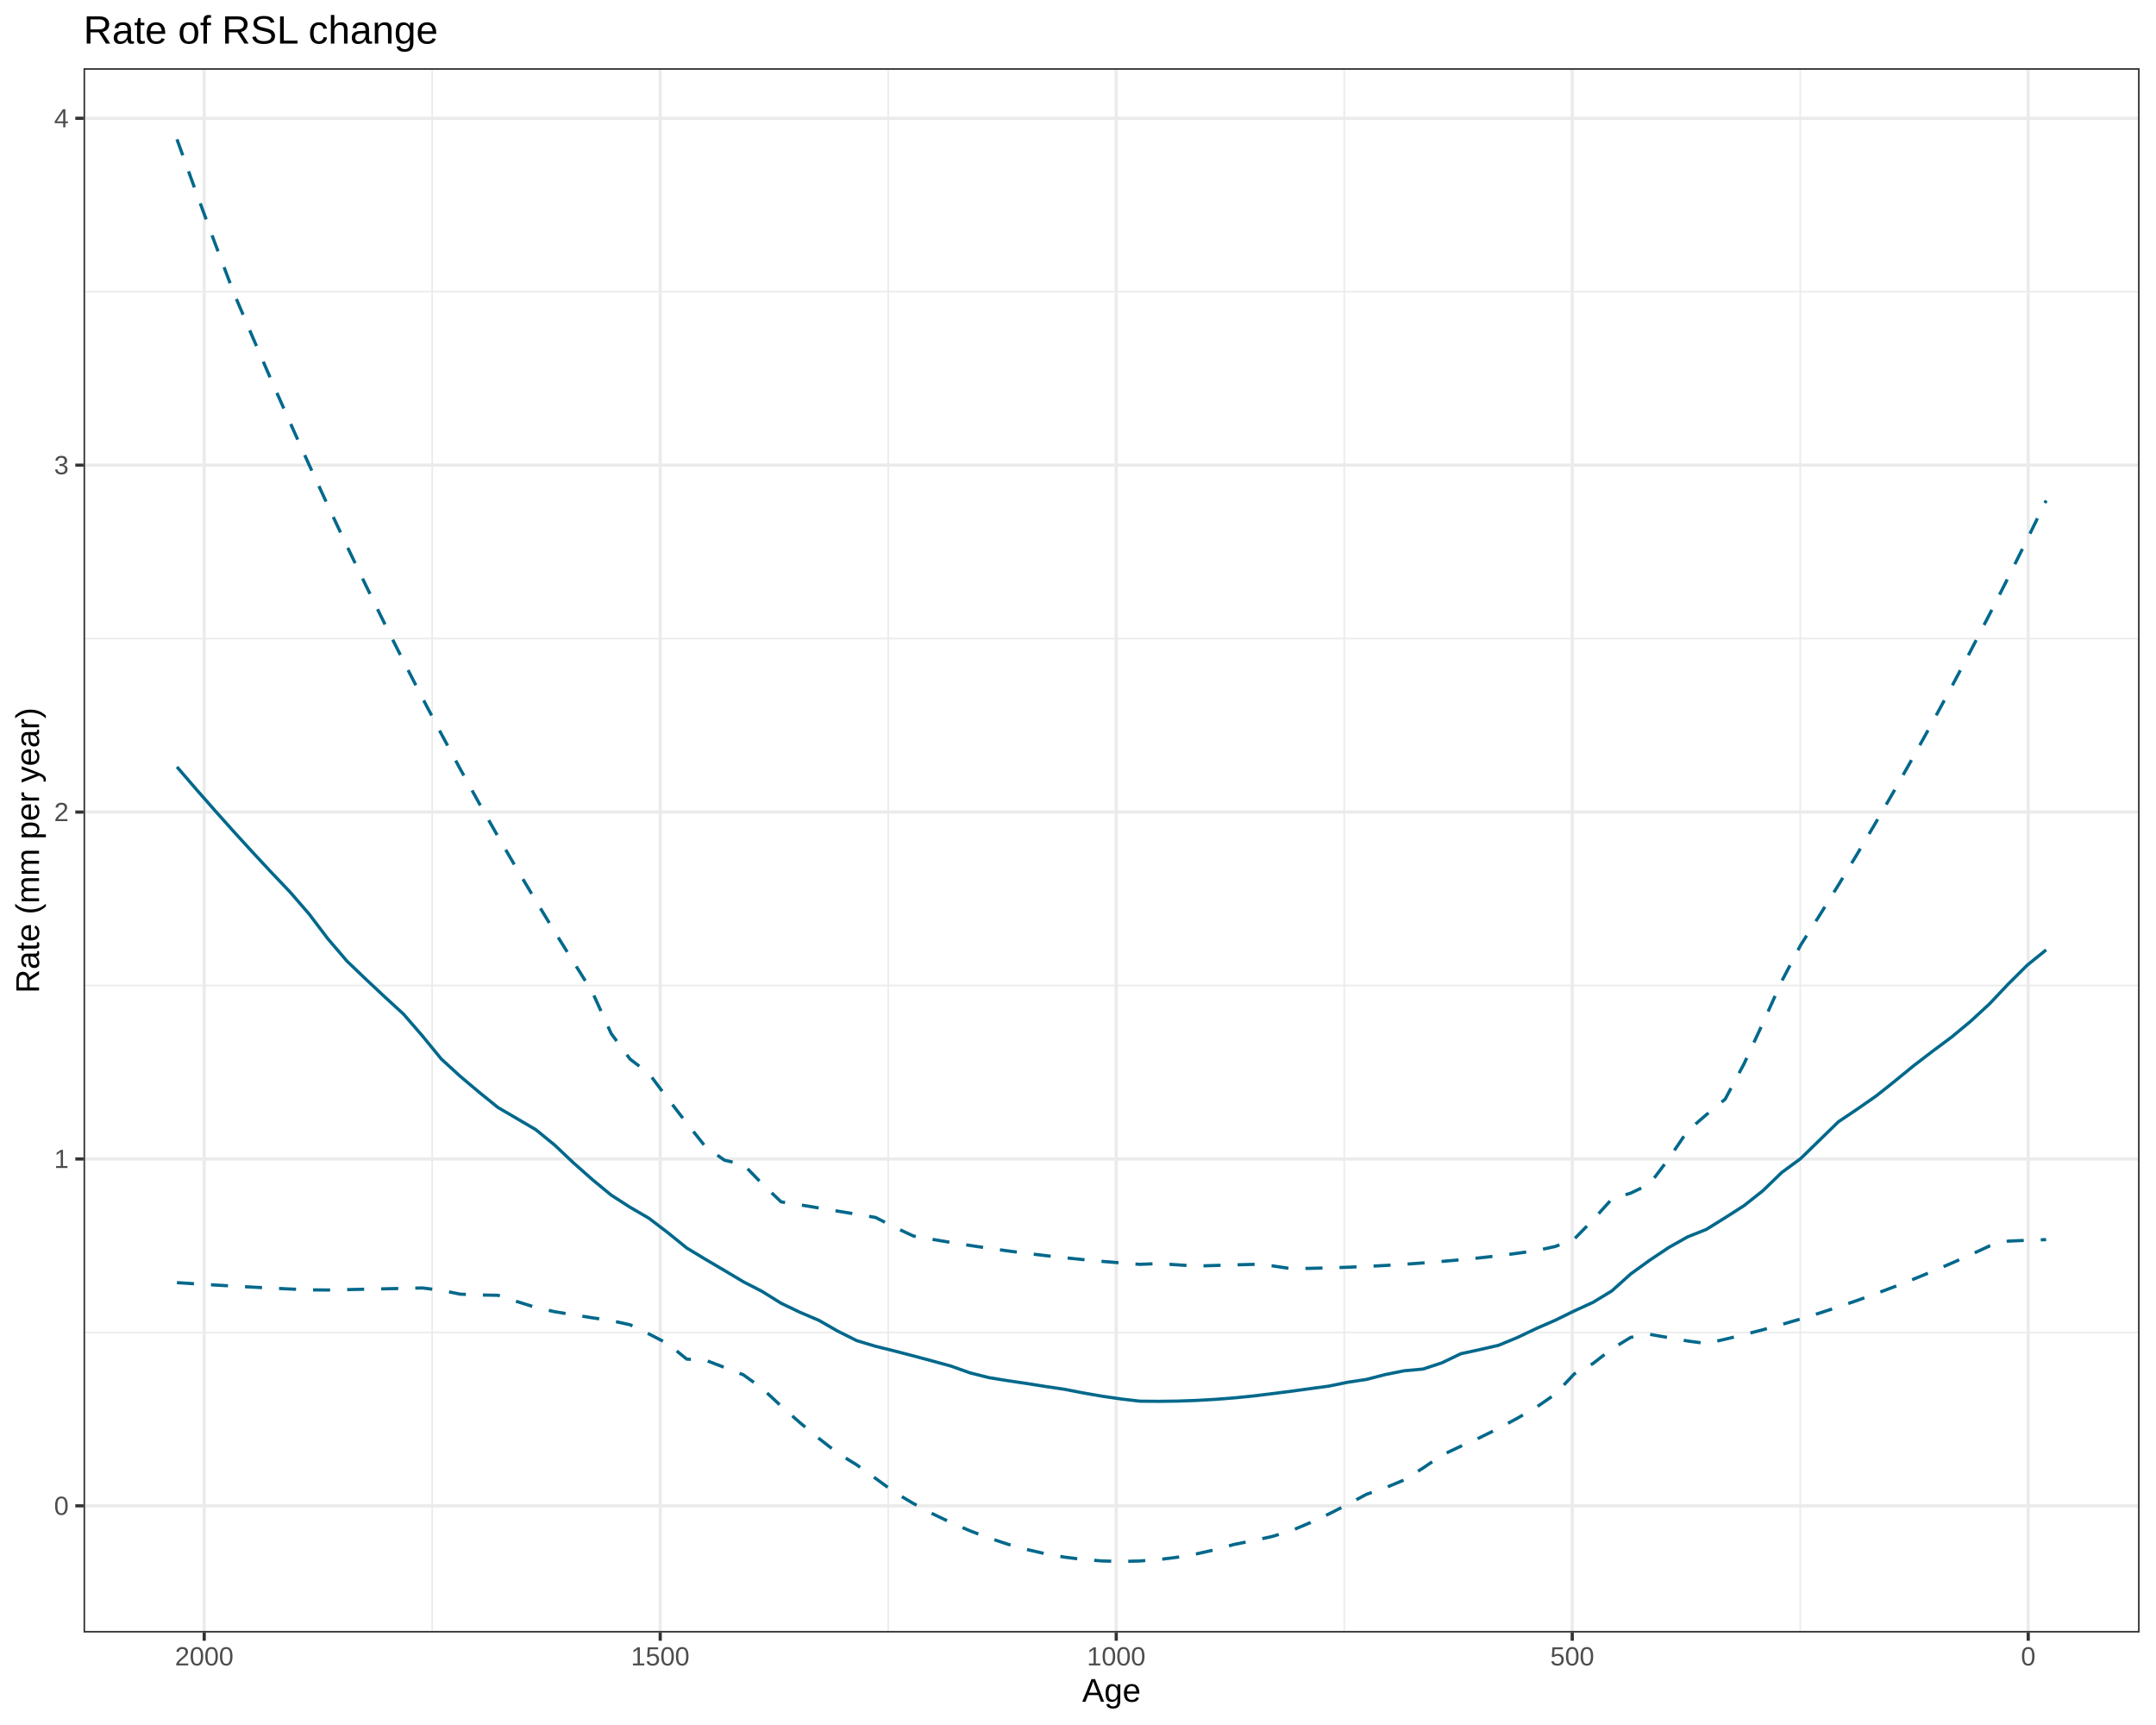
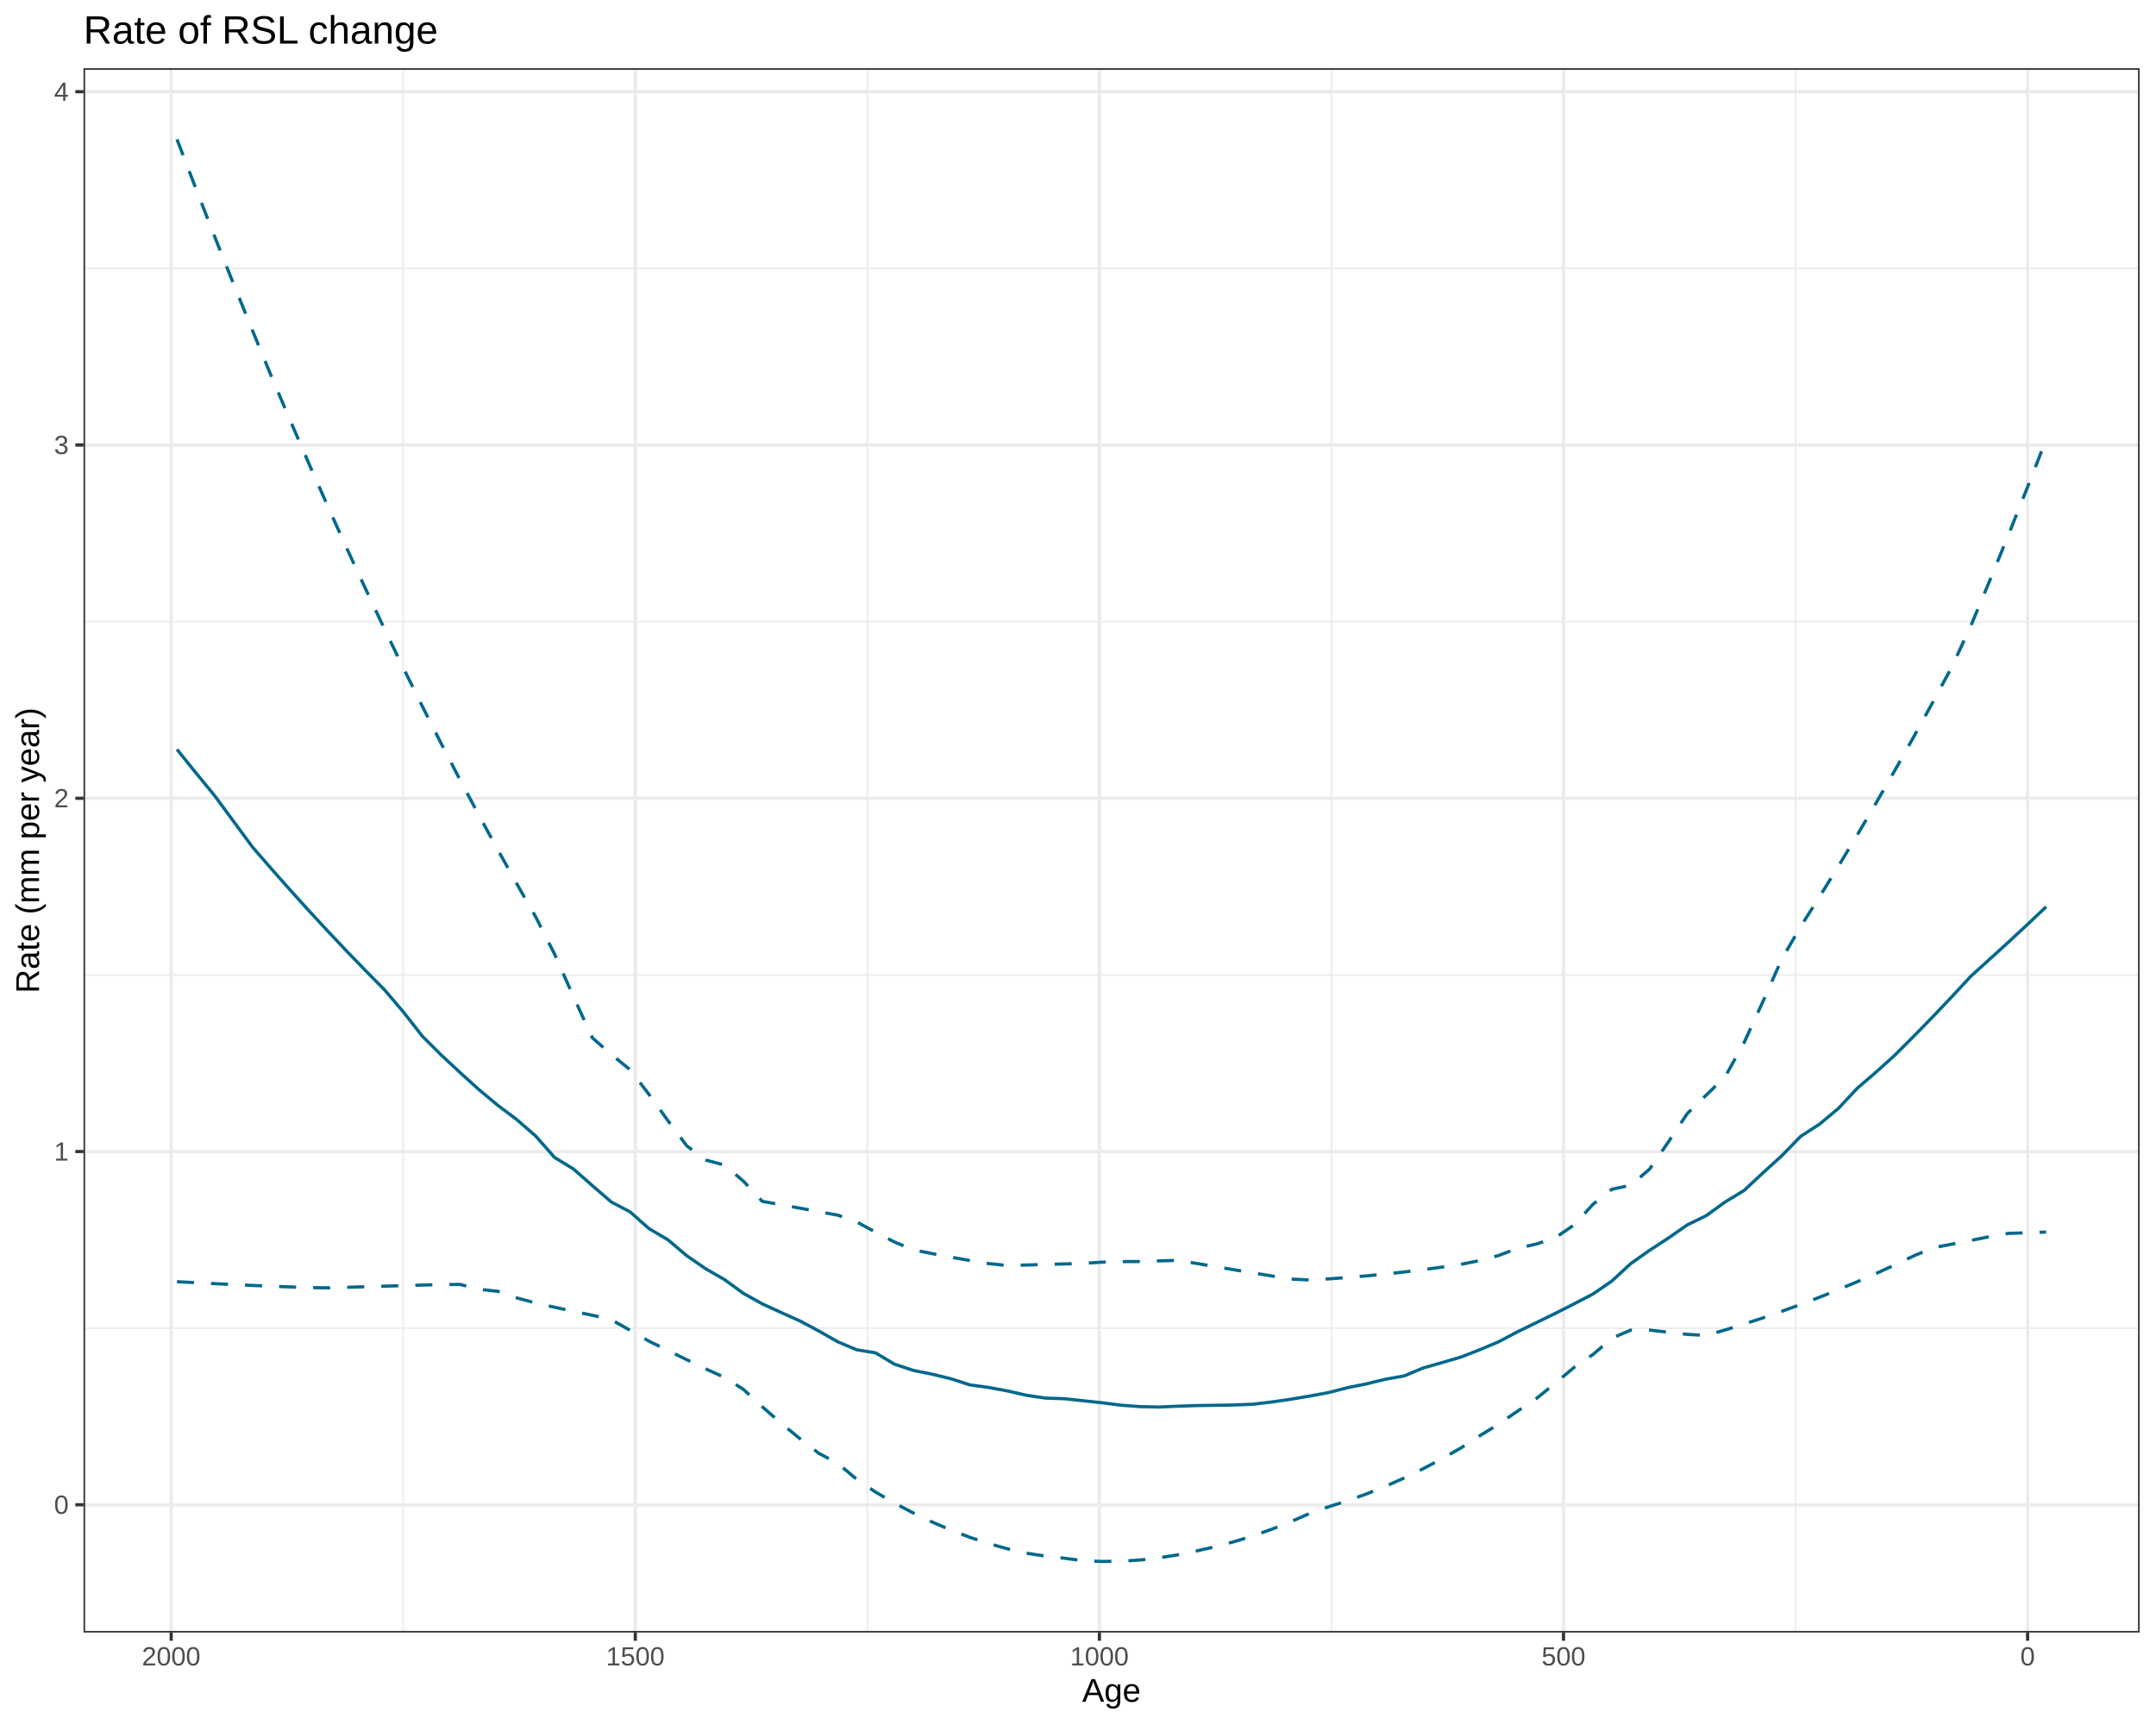
<svg xmlns="http://www.w3.org/2000/svg" viewBox="0 0 720.00 576.00">
  <defs>
    <style type="text/css">
    line, polyline, polygon, path, rect, circle {
      fill: none;
      stroke: #000000;
      stroke-linecap: round;
      stroke-linejoin: round;
      stroke-miterlimit: 10.00;
    }
  </style>
  </defs>
  <rect width="100%" height="100%" style="stroke: none; fill: #FFFFFF;" />
  <rect x="0.00" y="0.00" width="720.00" height="576.00" style="stroke-width: 1.07; stroke: #FFFFFF; fill: #FFFFFF;" />
  <defs>
    <clipPath id="cpMjcuODl8NzE0LjUyfDU0NS4xM3wyMi43Nw==">
      <rect x="27.89" y="22.77" width="686.64" height="522.36" />
    </clipPath>
  </defs>
  <rect x="27.89" y="22.77" width="686.64" height="522.36" style="stroke-width: 1.07; stroke: none; fill: #FFFFFF;" clip-path="url(#cpMjcuODl8NzE0LjUyfDU0NS4xM3wyMi43Nw==)" />
-   <polyline points="27.89,444.91 714.52,444.91 " style="stroke-width: 0.53; stroke: #EBEBEB; stroke-linecap: butt;" clip-path="url(#cpMjcuODl8NzE0LjUyfDU0NS4xM3wyMi43Nw==)" />
-   <polyline points="27.89,329.07 714.52,329.07 " style="stroke-width: 0.53; stroke: #EBEBEB; stroke-linecap: butt;" clip-path="url(#cpMjcuODl8NzE0LjUyfDU0NS4xM3wyMi43Nw==)" />
-   <polyline points="27.89,213.24 714.52,213.24 " style="stroke-width: 0.53; stroke: #EBEBEB; stroke-linecap: butt;" clip-path="url(#cpMjcuODl8NzE0LjUyfDU0NS4xM3wyMi43Nw==)" />
-   <polyline points="27.89,97.41 714.52,97.41 " style="stroke-width: 0.53; stroke: #EBEBEB; stroke-linecap: butt;" clip-path="url(#cpMjcuODl8NzE0LjUyfDU0NS4xM3wyMi43Nw==)" />
-   <polyline points="601.19,545.13 601.19,22.77 " style="stroke-width: 0.53; stroke: #EBEBEB; stroke-linecap: butt;" clip-path="url(#cpMjcuODl8NzE0LjUyfDU0NS4xM3wyMi43Nw==)" />
-   <polyline points="448.91,545.13 448.91,22.77 " style="stroke-width: 0.53; stroke: #EBEBEB; stroke-linecap: butt;" clip-path="url(#cpMjcuODl8NzE0LjUyfDU0NS4xM3wyMi43Nw==)" />
-   <polyline points="296.62,545.13 296.62,22.77 " style="stroke-width: 0.53; stroke: #EBEBEB; stroke-linecap: butt;" clip-path="url(#cpMjcuODl8NzE0LjUyfDU0NS4xM3wyMi43Nw==)" />
-   <polyline points="144.34,545.13 144.34,22.77 " style="stroke-width: 0.53; stroke: #EBEBEB; stroke-linecap: butt;" clip-path="url(#cpMjcuODl8NzE0LjUyfDU0NS4xM3wyMi43Nw==)" />
-   <polyline points="27.89,502.82 714.52,502.82 " style="stroke-width: 1.07; stroke: #EBEBEB; stroke-linecap: butt;" clip-path="url(#cpMjcuODl8NzE0LjUyfDU0NS4xM3wyMi43Nw==)" />
-   <polyline points="27.89,386.99 714.52,386.99 " style="stroke-width: 1.07; stroke: #EBEBEB; stroke-linecap: butt;" clip-path="url(#cpMjcuODl8NzE0LjUyfDU0NS4xM3wyMi43Nw==)" />
-   <polyline points="27.89,271.16 714.52,271.16 " style="stroke-width: 1.07; stroke: #EBEBEB; stroke-linecap: butt;" clip-path="url(#cpMjcuODl8NzE0LjUyfDU0NS4xM3wyMi43Nw==)" />
-   <polyline points="27.89,155.32 714.52,155.32 " style="stroke-width: 1.07; stroke: #EBEBEB; stroke-linecap: butt;" clip-path="url(#cpMjcuODl8NzE0LjUyfDU0NS4xM3wyMi43Nw==)" />
-   <polyline points="27.89,39.49 714.52,39.49 " style="stroke-width: 1.07; stroke: #EBEBEB; stroke-linecap: butt;" clip-path="url(#cpMjcuODl8NzE0LjUyfDU0NS4xM3wyMi43Nw==)" />
-   <polyline points="677.33,545.13 677.33,22.77 " style="stroke-width: 1.07; stroke: #EBEBEB; stroke-linecap: butt;" clip-path="url(#cpMjcuODl8NzE0LjUyfDU0NS4xM3wyMi43Nw==)" />
-   <polyline points="525.05,545.13 525.05,22.77 " style="stroke-width: 1.07; stroke: #EBEBEB; stroke-linecap: butt;" clip-path="url(#cpMjcuODl8NzE0LjUyfDU0NS4xM3wyMi43Nw==)" />
-   <polyline points="372.77,545.13 372.77,22.77 " style="stroke-width: 1.07; stroke: #EBEBEB; stroke-linecap: butt;" clip-path="url(#cpMjcuODl8NzE0LjUyfDU0NS4xM3wyMi43Nw==)" />
-   <polyline points="220.48,545.13 220.48,22.77 " style="stroke-width: 1.07; stroke: #EBEBEB; stroke-linecap: butt;" clip-path="url(#cpMjcuODl8NzE0LjUyfDU0NS4xM3wyMi43Nw==)" />
-   <polyline points="68.20,545.13 68.20,22.77 " style="stroke-width: 1.07; stroke: #EBEBEB; stroke-linecap: butt;" clip-path="url(#cpMjcuODl8NzE0LjUyfDU0NS4xM3wyMi43Nw==)" />
-   <polyline points="59.10,256.08 65.40,263.40 71.71,270.58 78.01,277.62 84.32,284.53 90.62,291.30 96.93,297.93 103.23,305.21 109.54,313.53 115.84,320.90 122.15,326.94 128.45,332.84 134.76,338.62 141.06,345.90 147.37,353.61 153.67,359.37 159.98,364.69 166.28,369.79 172.59,373.48 178.89,377.18 185.20,382.32 191.50,388.28 197.81,393.87 204.12,399.07 210.42,403.12 216.73,406.80 223.03,411.61 229.34,416.72 235.64,420.53 241.95,424.24 248.25,428.00 254.56,431.25 260.86,435.18 267.17,438.20 273.47,440.88 279.78,444.49 286.08,447.64 292.39,449.54 298.69,451.10 305.00,452.74 311.30,454.43 317.61,456.16 323.91,458.41 330.22,460.00 336.52,461.03 342.83,461.96 349.13,462.96 355.44,463.89 361.75,465.12 368.05,466.21 374.36,467.13 380.66,467.87 386.97,467.92 393.27,467.84 399.58,467.62 405.88,467.26 412.19,466.77 418.49,466.14 424.80,465.37 431.10,464.57 437.41,463.70 443.71,462.85 450.02,461.56 456.32,460.61 462.63,458.98 468.93,457.72 475.24,457.14 481.54,455.06 487.85,452.03 494.15,450.66 500.46,449.21 506.76,446.60 513.07,443.60 519.37,440.85 525.68,437.76 531.99,434.87 538.29,431.04 544.60,425.37 550.90,420.82 557.21,416.60 563.51,413.04 569.82,410.52 576.12,406.61 582.43,402.57 588.73,397.59 595.04,391.48 601.34,386.86 607.65,380.70 613.95,374.57 620.26,370.33 626.56,365.95 632.87,360.93 639.17,355.78 645.48,350.95 651.78,346.26 658.09,341.02 664.39,335.21 670.70,328.54 677.00,322.28 683.31,317.18 " style="stroke-width: 1.07; stroke: #00688B; stroke-linecap: butt;" clip-path="url(#cpMjcuODl8NzE0LjUyfDU0NS4xM3wyMi43Nw==)" />
-   <polyline points="59.10,428.29 65.40,428.69 71.71,429.08 78.01,429.44 84.32,429.79 90.62,430.11 96.93,430.42 103.23,430.70 109.54,430.75 115.84,430.62 122.15,430.48 128.45,430.35 134.76,430.21 141.06,430.06 147.37,430.85 153.67,432.13 159.98,432.40 166.28,432.52 172.59,434.58 178.89,436.56 185.20,437.99 191.50,439.03 197.81,440.03 204.12,440.97 210.42,442.36 216.73,445.43 223.03,448.68 229.34,453.83 235.64,454.19 241.95,456.61 248.25,459.07 254.56,463.63 260.86,469.51 267.17,475.07 273.47,480.31 279.78,485.23 286.08,489.12 292.39,493.64 298.69,498.26 305.00,502.02 311.30,505.40 317.61,508.43 323.91,511.15 330.22,513.54 336.52,515.62 342.83,517.38 349.13,518.82 355.44,519.94 361.75,520.74 368.05,521.22 374.36,521.39 380.66,521.23 386.97,520.76 393.27,519.97 399.58,518.86 405.88,517.44 412.19,515.69 418.49,514.45 424.80,513.06 431.10,511.17 437.41,508.50 443.71,505.57 450.02,502.36 456.32,498.97 462.63,496.79 468.93,494.17 475.24,490.19 481.54,485.88 487.85,482.91 494.15,480.06 500.46,476.94 506.76,473.55 513.07,469.89 519.37,465.54 525.68,458.80 531.99,455.29 538.29,450.41 544.60,446.56 550.90,445.55 557.21,446.65 563.51,447.76 569.82,448.61 576.12,447.18 582.43,445.65 588.73,444.01 595.04,442.26 601.34,440.41 607.65,438.45 613.95,436.39 620.26,434.22 626.56,431.94 632.87,429.56 639.17,427.07 645.48,424.47 651.78,421.77 658.09,418.96 664.39,416.05 670.70,414.42 677.00,414.15 683.31,413.93 " style="stroke-width: 1.07; stroke: #00688B; stroke-dasharray: 5.69,5.69; stroke-linecap: butt;" clip-path="url(#cpMjcuODl8NzE0LjUyfDU0NS4xM3wyMi43Nw==)" />
-   <polyline points="59.10,46.52 65.40,63.92 71.71,81.00 78.01,97.64 84.32,112.46 90.62,127.00 96.93,141.25 103.23,155.22 109.54,168.90 115.84,182.30 122.15,195.41 128.45,208.25 134.76,220.80 141.06,233.06 147.37,245.04 153.67,256.74 159.98,268.15 166.28,279.28 172.59,290.12 178.89,300.68 185.20,311.07 191.50,321.18 197.81,331.25 204.12,345.14 210.42,353.66 216.73,358.47 223.03,366.87 229.34,375.05 235.64,382.96 241.95,387.42 248.25,388.83 254.56,395.31 260.86,401.32 267.17,402.31 273.47,403.36 279.78,404.41 286.08,405.46 292.39,406.52 298.69,409.76 305.00,412.71 311.30,413.83 317.61,414.88 323.91,415.87 330.22,416.81 336.52,417.69 342.83,418.50 349.13,419.26 355.44,419.96 361.75,420.60 368.05,421.19 374.36,421.71 380.66,422.18 386.97,421.92 393.27,422.35 399.58,422.76 405.88,422.55 412.19,422.36 418.49,422.19 424.80,422.67 431.10,423.61 437.41,423.52 443.71,423.36 450.02,423.15 456.32,422.88 462.63,422.55 468.93,422.16 475.24,421.71 481.54,421.20 487.85,420.64 494.15,420.01 500.46,419.30 506.76,418.48 513.07,417.59 519.37,416.22 525.68,413.77 531.99,407.33 538.29,400.37 544.60,398.39 550.90,395.37 557.21,387.01 563.51,377.70 569.82,372.23 576.12,367.03 582.43,355.20 588.73,341.61 595.04,327.57 601.34,315.56 607.65,305.65 613.95,295.50 620.26,285.09 626.56,274.43 632.87,263.52 639.17,252.35 645.48,240.93 651.78,229.26 658.09,217.34 664.39,205.17 670.70,192.74 677.00,180.06 683.31,167.13 " style="stroke-width: 1.07; stroke: #00688B; stroke-dasharray: 5.69,5.69; stroke-linecap: butt;" clip-path="url(#cpMjcuODl8NzE0LjUyfDU0NS4xM3wyMi43Nw==)" />
+   <polyline points="27.89,443.49 714.52,443.49 " style="stroke-width: 0.53; stroke: #EBEBEB; stroke-linecap: butt;" clip-path="url(#cpMjcuODl8NzE0LjUyfDU0NS4xM3wyMi43Nw==)" />
+   <polyline points="27.89,325.53 714.52,325.53 " style="stroke-width: 0.53; stroke: #EBEBEB; stroke-linecap: butt;" clip-path="url(#cpMjcuODl8NzE0LjUyfDU0NS4xM3wyMi43Nw==)" />
+   <polyline points="27.89,207.57 714.52,207.57 " style="stroke-width: 0.53; stroke: #EBEBEB; stroke-linecap: butt;" clip-path="url(#cpMjcuODl8NzE0LjUyfDU0NS4xM3wyMi43Nw==)" />
+   <polyline points="27.89,89.61 714.52,89.61 " style="stroke-width: 0.53; stroke: #EBEBEB; stroke-linecap: butt;" clip-path="url(#cpMjcuODl8NzE0LjUyfDU0NS4xM3wyMi43Nw==)" />
+   <polyline points="599.63,545.13 599.63,22.77 " style="stroke-width: 0.53; stroke: #EBEBEB; stroke-linecap: butt;" clip-path="url(#cpMjcuODl8NzE0LjUyfDU0NS4xM3wyMi43Nw==)" />
+   <polyline points="444.64,545.13 444.64,22.77 " style="stroke-width: 0.53; stroke: #EBEBEB; stroke-linecap: butt;" clip-path="url(#cpMjcuODl8NzE0LjUyfDU0NS4xM3wyMi43Nw==)" />
+   <polyline points="289.65,545.13 289.65,22.77 " style="stroke-width: 0.53; stroke: #EBEBEB; stroke-linecap: butt;" clip-path="url(#cpMjcuODl8NzE0LjUyfDU0NS4xM3wyMi43Nw==)" />
+   <polyline points="134.66,545.13 134.66,22.77 " style="stroke-width: 0.53; stroke: #EBEBEB; stroke-linecap: butt;" clip-path="url(#cpMjcuODl8NzE0LjUyfDU0NS4xM3wyMi43Nw==)" />
+   <polyline points="27.89,502.46 714.52,502.46 " style="stroke-width: 1.07; stroke: #EBEBEB; stroke-linecap: butt;" clip-path="url(#cpMjcuODl8NzE0LjUyfDU0NS4xM3wyMi43Nw==)" />
+   <polyline points="27.89,384.51 714.52,384.51 " style="stroke-width: 1.07; stroke: #EBEBEB; stroke-linecap: butt;" clip-path="url(#cpMjcuODl8NzE0LjUyfDU0NS4xM3wyMi43Nw==)" />
+   <polyline points="27.89,266.55 714.52,266.55 " style="stroke-width: 1.07; stroke: #EBEBEB; stroke-linecap: butt;" clip-path="url(#cpMjcuODl8NzE0LjUyfDU0NS4xM3wyMi43Nw==)" />
+   <polyline points="27.89,148.59 714.52,148.59 " style="stroke-width: 1.07; stroke: #EBEBEB; stroke-linecap: butt;" clip-path="url(#cpMjcuODl8NzE0LjUyfDU0NS4xM3wyMi43Nw==)" />
+   <polyline points="27.89,30.63 714.52,30.63 " style="stroke-width: 1.07; stroke: #EBEBEB; stroke-linecap: butt;" clip-path="url(#cpMjcuODl8NzE0LjUyfDU0NS4xM3wyMi43Nw==)" />
+   <polyline points="677.13,545.13 677.13,22.77 " style="stroke-width: 1.07; stroke: #EBEBEB; stroke-linecap: butt;" clip-path="url(#cpMjcuODl8NzE0LjUyfDU0NS4xM3wyMi43Nw==)" />
+   <polyline points="522.14,545.13 522.14,22.77 " style="stroke-width: 1.07; stroke: #EBEBEB; stroke-linecap: butt;" clip-path="url(#cpMjcuODl8NzE0LjUyfDU0NS4xM3wyMi43Nw==)" />
+   <polyline points="367.15,545.13 367.15,22.77 " style="stroke-width: 1.07; stroke: #EBEBEB; stroke-linecap: butt;" clip-path="url(#cpMjcuODl8NzE0LjUyfDU0NS4xM3wyMi43Nw==)" />
+   <polyline points="212.16,545.13 212.16,22.77 " style="stroke-width: 1.07; stroke: #EBEBEB; stroke-linecap: butt;" clip-path="url(#cpMjcuODl8NzE0LjUyfDU0NS4xM3wyMi43Nw==)" />
+   <polyline points="57.17,545.13 57.17,22.77 " style="stroke-width: 1.07; stroke: #EBEBEB; stroke-linecap: butt;" clip-path="url(#cpMjcuODl8NzE0LjUyfDU0NS4xM3wyMi43Nw==)" />
+   <polyline points="59.10,250.22 65.40,258.05 71.71,265.73 78.01,274.29 84.32,282.84 90.62,290.10 96.93,297.21 103.23,304.18 109.54,310.99 115.84,317.66 122.15,324.18 128.45,330.56 134.76,337.98 141.06,346.02 147.37,352.31 153.67,358.17 159.98,363.87 166.28,369.12 172.59,373.85 178.89,379.34 185.20,386.49 191.50,390.34 197.81,395.89 204.12,401.34 210.42,404.67 216.73,410.24 223.03,413.96 229.34,419.30 235.64,423.65 241.95,427.28 248.25,431.86 254.56,435.38 260.86,438.26 267.17,441.09 273.47,444.46 279.78,448.04 286.08,450.71 292.39,451.73 298.69,455.51 305.00,457.59 311.30,458.86 317.61,460.40 323.91,462.43 330.22,463.30 336.52,464.47 342.83,465.91 349.13,466.84 355.44,467.05 361.75,467.73 368.05,468.41 374.36,469.21 380.66,469.69 386.97,469.83 393.27,469.55 399.58,469.34 405.88,469.25 412.19,469.14 418.49,468.89 424.80,468.13 431.10,467.22 437.41,466.16 443.71,464.98 450.02,463.36 456.32,462.09 462.63,460.55 468.93,459.44 475.24,456.80 481.54,455.00 487.85,453.15 494.15,450.70 500.46,448.04 506.76,444.71 513.07,441.64 519.37,438.57 525.68,435.37 531.99,432.08 538.29,427.75 544.60,421.92 550.90,417.49 557.21,413.37 563.51,408.98 569.82,405.92 576.12,401.34 582.43,397.52 588.73,391.64 595.04,385.91 601.34,379.44 607.65,375.36 613.95,370.11 620.26,363.36 626.56,357.95 632.87,352.25 639.17,345.95 645.48,339.49 651.78,332.86 658.09,326.05 664.39,320.34 670.70,314.61 677.00,308.76 683.31,302.79 " style="stroke-width: 1.07; stroke: #00688B; stroke-linecap: butt;" clip-path="url(#cpMjcuODl8NzE0LjUyfDU0NS4xM3wyMi43Nw==)" />
+   <polyline points="59.10,427.97 65.40,428.31 71.71,428.63 78.01,428.93 84.32,429.22 90.62,429.48 96.93,429.72 103.23,429.95 109.54,430.02 115.84,429.84 122.15,429.66 128.45,429.47 134.76,429.29 141.06,429.10 147.37,428.92 153.67,428.89 159.98,430.50 166.28,431.19 172.59,433.39 178.89,435.09 185.20,436.51 191.50,437.88 197.81,439.18 204.12,440.65 210.42,444.20 216.73,447.84 223.03,450.92 229.34,454.03 235.64,457.07 241.95,459.93 248.25,463.92 254.56,469.73 260.86,475.23 267.17,480.42 273.47,485.29 279.78,488.64 286.08,493.94 292.39,498.22 298.69,501.88 305.00,505.21 311.30,508.23 317.61,510.94 323.91,513.34 330.22,515.42 336.52,517.19 342.83,518.64 349.13,519.61 355.44,520.31 361.75,521.15 368.05,521.39 374.36,521.31 380.66,520.91 386.97,520.20 393.27,519.18 399.58,517.88 405.88,516.46 412.19,514.77 418.49,512.82 424.80,510.59 431.10,508.10 437.41,505.34 443.71,503.12 450.02,501.12 456.32,498.85 462.63,496.31 468.93,493.51 475.24,490.44 481.54,487.10 487.85,483.50 494.15,479.43 500.46,475.54 506.76,471.22 513.07,467.00 519.37,461.87 525.68,456.59 531.99,452.27 538.29,446.84 544.60,444.13 550.90,444.13 557.21,444.86 563.51,445.57 569.82,445.91 576.12,444.08 582.43,442.13 588.73,440.06 595.04,437.87 601.34,435.57 607.65,433.16 613.95,430.62 620.26,427.97 626.56,425.20 632.87,422.32 639.17,419.32 645.48,416.66 651.78,415.45 658.09,414.21 664.39,412.94 670.70,411.85 677.00,411.63 683.31,411.40 " style="stroke-width: 1.07; stroke: #00688B; stroke-dasharray: 5.69,5.69; stroke-linecap: butt;" clip-path="url(#cpMjcuODl8NzE0LjUyfDU0NS4xM3wyMi43Nw==)" />
+   <polyline points="59.10,46.52 65.40,62.94 71.71,79.06 78.01,94.87 84.32,110.38 90.62,125.65 96.93,140.44 103.23,154.98 109.54,169.22 115.84,183.16 122.15,196.79 128.45,210.13 134.76,223.17 141.06,235.90 147.37,248.34 153.67,260.47 159.98,272.30 166.28,283.83 172.59,295.12 178.89,306.16 185.20,318.58 191.50,332.78 197.81,346.54 204.12,352.07 210.42,357.20 216.73,365.44 223.03,374.17 229.34,382.60 235.64,387.35 241.95,389.03 248.25,394.38 254.56,401.15 260.86,402.27 267.17,403.43 273.47,404.60 279.78,405.76 286.08,408.02 292.39,411.43 298.69,414.71 305.00,417.34 311.30,418.60 317.61,419.79 323.91,420.90 330.22,421.93 336.52,422.59 342.83,422.40 349.13,422.22 355.44,422.04 361.75,421.86 368.05,421.45 374.36,421.26 380.66,421.25 386.97,421.03 393.27,420.84 399.58,421.87 405.88,422.95 412.19,424.00 418.49,425.05 424.80,426.07 431.10,427.09 437.41,427.41 443.71,427.03 450.02,426.57 456.32,426.03 462.63,425.42 468.93,424.73 475.24,423.96 481.54,423.11 487.85,422.19 494.15,420.93 500.46,419.22 506.76,416.83 513.07,415.40 519.37,413.31 525.68,409.02 531.99,402.12 538.29,397.10 544.60,395.77 550.90,390.36 557.21,381.23 563.51,371.78 569.82,365.64 576.12,359.54 582.43,348.16 588.73,334.43 595.04,320.25 601.34,309.38 607.65,299.42 613.95,289.21 620.26,278.76 626.56,268.05 632.87,257.10 639.17,245.90 645.48,234.46 651.78,222.76 658.09,209.15 664.39,194.08 670.70,178.66 677.00,162.89 683.31,146.77 " style="stroke-width: 1.07; stroke: #00688B; stroke-dasharray: 5.69,5.69; stroke-linecap: butt;" clip-path="url(#cpMjcuODl8NzE0LjUyfDU0NS4xM3wyMi43Nw==)" />
  <rect x="27.89" y="22.77" width="686.64" height="522.36" style="stroke-width: 1.07; stroke: #333333;" clip-path="url(#cpMjcuODl8NzE0LjUyfDU0NS4xM3wyMi43Nw==)" />
  <defs>
    <clipPath id="cpMC4wMHw3MjAuMDB8NTc2LjAwfDAuMDA=">
      <rect x="0.00" y="0.00" width="720.00" height="576.00" />
    </clipPath>
  </defs>
  <g clip-path="url(#cpMC4wMHw3MjAuMDB8NTc2LjAwfDAuMDA=)">
-     <text x="18.06" y="505.85" style="font-size: 8.80px; fill: #4D4D4D; font-family: Liberation Sans;" textLength="4.89px" lengthAdjust="spacingAndGlyphs">0</text>
+     <text x="18.06" y="505.49" style="font-size: 8.80px; fill: #4D4D4D; font-family: Liberation Sans;" textLength="4.89px" lengthAdjust="spacingAndGlyphs">0</text>
  </g>
  <g clip-path="url(#cpMC4wMHw3MjAuMDB8NTc2LjAwfDAuMDA=)">
-     <text x="18.06" y="390.01" style="font-size: 8.80px; fill: #4D4D4D; font-family: Liberation Sans;" textLength="4.89px" lengthAdjust="spacingAndGlyphs">1</text>
+     <text x="18.06" y="387.53" style="font-size: 8.80px; fill: #4D4D4D; font-family: Liberation Sans;" textLength="4.89px" lengthAdjust="spacingAndGlyphs">1</text>
  </g>
  <g clip-path="url(#cpMC4wMHw3MjAuMDB8NTc2LjAwfDAuMDA=)">
-     <text x="18.06" y="274.18" style="font-size: 8.80px; fill: #4D4D4D; font-family: Liberation Sans;" textLength="4.89px" lengthAdjust="spacingAndGlyphs">2</text>
+     <text x="18.06" y="269.57" style="font-size: 8.80px; fill: #4D4D4D; font-family: Liberation Sans;" textLength="4.89px" lengthAdjust="spacingAndGlyphs">2</text>
  </g>
  <g clip-path="url(#cpMC4wMHw3MjAuMDB8NTc2LjAwfDAuMDA=)">
-     <text x="18.06" y="158.35" style="font-size: 8.80px; fill: #4D4D4D; font-family: Liberation Sans;" textLength="4.89px" lengthAdjust="spacingAndGlyphs">3</text>
+     <text x="18.06" y="151.61" style="font-size: 8.80px; fill: #4D4D4D; font-family: Liberation Sans;" textLength="4.89px" lengthAdjust="spacingAndGlyphs">3</text>
  </g>
  <g clip-path="url(#cpMC4wMHw3MjAuMDB8NTc2LjAwfDAuMDA=)">
-     <text x="18.06" y="42.51" style="font-size: 8.80px; fill: #4D4D4D; font-family: Liberation Sans;" textLength="4.89px" lengthAdjust="spacingAndGlyphs">4</text>
+     <text x="18.06" y="33.65" style="font-size: 8.80px; fill: #4D4D4D; font-family: Liberation Sans;" textLength="4.89px" lengthAdjust="spacingAndGlyphs">4</text>
  </g>
-   <polyline points="25.15,502.82 27.89,502.82 " style="stroke-width: 1.07; stroke: #333333; stroke-linecap: butt;" clip-path="url(#cpMC4wMHw3MjAuMDB8NTc2LjAwfDAuMDA=)" />
-   <polyline points="25.15,386.99 27.89,386.99 " style="stroke-width: 1.07; stroke: #333333; stroke-linecap: butt;" clip-path="url(#cpMC4wMHw3MjAuMDB8NTc2LjAwfDAuMDA=)" />
-   <polyline points="25.15,271.16 27.89,271.16 " style="stroke-width: 1.07; stroke: #333333; stroke-linecap: butt;" clip-path="url(#cpMC4wMHw3MjAuMDB8NTc2LjAwfDAuMDA=)" />
-   <polyline points="25.15,155.32 27.89,155.32 " style="stroke-width: 1.07; stroke: #333333; stroke-linecap: butt;" clip-path="url(#cpMC4wMHw3MjAuMDB8NTc2LjAwfDAuMDA=)" />
-   <polyline points="25.15,39.49 27.89,39.49 " style="stroke-width: 1.07; stroke: #333333; stroke-linecap: butt;" clip-path="url(#cpMC4wMHw3MjAuMDB8NTc2LjAwfDAuMDA=)" />
-   <polyline points="677.33,547.87 677.33,545.13 " style="stroke-width: 1.07; stroke: #333333; stroke-linecap: butt;" clip-path="url(#cpMC4wMHw3MjAuMDB8NTc2LjAwfDAuMDA=)" />
-   <polyline points="525.05,547.87 525.05,545.13 " style="stroke-width: 1.07; stroke: #333333; stroke-linecap: butt;" clip-path="url(#cpMC4wMHw3MjAuMDB8NTc2LjAwfDAuMDA=)" />
-   <polyline points="372.77,547.87 372.77,545.13 " style="stroke-width: 1.07; stroke: #333333; stroke-linecap: butt;" clip-path="url(#cpMC4wMHw3MjAuMDB8NTc2LjAwfDAuMDA=)" />
-   <polyline points="220.48,547.87 220.48,545.13 " style="stroke-width: 1.07; stroke: #333333; stroke-linecap: butt;" clip-path="url(#cpMC4wMHw3MjAuMDB8NTc2LjAwfDAuMDA=)" />
-   <polyline points="68.20,547.87 68.20,545.13 " style="stroke-width: 1.07; stroke: #333333; stroke-linecap: butt;" clip-path="url(#cpMC4wMHw3MjAuMDB8NTc2LjAwfDAuMDA=)" />
+   <polyline points="25.15,502.46 27.89,502.46 " style="stroke-width: 1.07; stroke: #333333; stroke-linecap: butt;" clip-path="url(#cpMC4wMHw3MjAuMDB8NTc2LjAwfDAuMDA=)" />
+   <polyline points="25.15,384.51 27.89,384.51 " style="stroke-width: 1.07; stroke: #333333; stroke-linecap: butt;" clip-path="url(#cpMC4wMHw3MjAuMDB8NTc2LjAwfDAuMDA=)" />
+   <polyline points="25.15,266.55 27.89,266.55 " style="stroke-width: 1.07; stroke: #333333; stroke-linecap: butt;" clip-path="url(#cpMC4wMHw3MjAuMDB8NTc2LjAwfDAuMDA=)" />
+   <polyline points="25.15,148.59 27.89,148.59 " style="stroke-width: 1.07; stroke: #333333; stroke-linecap: butt;" clip-path="url(#cpMC4wMHw3MjAuMDB8NTc2LjAwfDAuMDA=)" />
+   <polyline points="25.15,30.63 27.89,30.63 " style="stroke-width: 1.07; stroke: #333333; stroke-linecap: butt;" clip-path="url(#cpMC4wMHw3MjAuMDB8NTc2LjAwfDAuMDA=)" />
+   <polyline points="677.13,547.87 677.13,545.13 " style="stroke-width: 1.07; stroke: #333333; stroke-linecap: butt;" clip-path="url(#cpMC4wMHw3MjAuMDB8NTc2LjAwfDAuMDA=)" />
+   <polyline points="522.14,547.87 522.14,545.13 " style="stroke-width: 1.07; stroke: #333333; stroke-linecap: butt;" clip-path="url(#cpMC4wMHw3MjAuMDB8NTc2LjAwfDAuMDA=)" />
+   <polyline points="367.15,547.87 367.15,545.13 " style="stroke-width: 1.07; stroke: #333333; stroke-linecap: butt;" clip-path="url(#cpMC4wMHw3MjAuMDB8NTc2LjAwfDAuMDA=)" />
+   <polyline points="212.16,547.87 212.16,545.13 " style="stroke-width: 1.07; stroke: #333333; stroke-linecap: butt;" clip-path="url(#cpMC4wMHw3MjAuMDB8NTc2LjAwfDAuMDA=)" />
+   <polyline points="57.17,547.87 57.17,545.13 " style="stroke-width: 1.07; stroke: #333333; stroke-linecap: butt;" clip-path="url(#cpMC4wMHw3MjAuMDB8NTc2LjAwfDAuMDA=)" />
  <g clip-path="url(#cpMC4wMHw3MjAuMDB8NTc2LjAwfDAuMDA=)">
-     <text x="674.89" y="556.11" style="font-size: 8.80px; fill: #4D4D4D; font-family: Liberation Sans;" textLength="4.89px" lengthAdjust="spacingAndGlyphs">0</text>
+     <text x="674.68" y="556.11" style="font-size: 8.80px; fill: #4D4D4D; font-family: Liberation Sans;" textLength="4.89px" lengthAdjust="spacingAndGlyphs">0</text>
  </g>
  <g clip-path="url(#cpMC4wMHw3MjAuMDB8NTc2LjAwfDAuMDA=)">
-     <text x="517.71" y="556.11" style="font-size: 8.80px; fill: #4D4D4D; font-family: Liberation Sans;" textLength="14.67px" lengthAdjust="spacingAndGlyphs">500</text>
+     <text x="514.80" y="556.11" style="font-size: 8.80px; fill: #4D4D4D; font-family: Liberation Sans;" textLength="14.67px" lengthAdjust="spacingAndGlyphs">500</text>
  </g>
  <g clip-path="url(#cpMC4wMHw3MjAuMDB8NTc2LjAwfDAuMDA=)">
-     <text x="362.98" y="556.11" style="font-size: 8.80px; fill: #4D4D4D; font-family: Liberation Sans;" textLength="19.56px" lengthAdjust="spacingAndGlyphs">1000</text>
+     <text x="357.37" y="556.11" style="font-size: 8.80px; fill: #4D4D4D; font-family: Liberation Sans;" textLength="19.56px" lengthAdjust="spacingAndGlyphs">1000</text>
  </g>
  <g clip-path="url(#cpMC4wMHw3MjAuMDB8NTc2LjAwfDAuMDA=)">
-     <text x="210.70" y="556.11" style="font-size: 8.80px; fill: #4D4D4D; font-family: Liberation Sans;" textLength="19.56px" lengthAdjust="spacingAndGlyphs">1500</text>
+     <text x="202.38" y="556.11" style="font-size: 8.80px; fill: #4D4D4D; font-family: Liberation Sans;" textLength="19.56px" lengthAdjust="spacingAndGlyphs">1500</text>
  </g>
  <g clip-path="url(#cpMC4wMHw3MjAuMDB8NTc2LjAwfDAuMDA=)">
-     <text x="58.42" y="556.11" style="font-size: 8.80px; fill: #4D4D4D; font-family: Liberation Sans;" textLength="19.56px" lengthAdjust="spacingAndGlyphs">2000</text>
+     <text x="47.38" y="556.11" style="font-size: 8.80px; fill: #4D4D4D; font-family: Liberation Sans;" textLength="19.56px" lengthAdjust="spacingAndGlyphs">2000</text>
  </g>
  <g clip-path="url(#cpMC4wMHw3MjAuMDB8NTc2LjAwfDAuMDA=)">
    <text x="361.41" y="568.24" style="font-size: 11.00px; font-family: Liberation Sans;" textLength="19.59px" lengthAdjust="spacingAndGlyphs">Age</text>
  </g>
  <g clip-path="url(#cpMC4wMHw3MjAuMDB8NTc2LjAwfDAuMDA=)">
    <text transform="translate(13.04,331.64) rotate(-90)" style="font-size: 11.00px; font-family: Liberation Sans;" textLength="95.38px" lengthAdjust="spacingAndGlyphs">Rate (mm per year)</text>
  </g>
  <g clip-path="url(#cpMC4wMHw3MjAuMDB8NTc2LjAwfDAuMDA=)">
    <text x="27.89" y="14.56" style="font-size: 13.20px; font-family: Liberation Sans;" textLength="118.20px" lengthAdjust="spacingAndGlyphs">Rate of RSL change</text>
  </g>
</svg>
